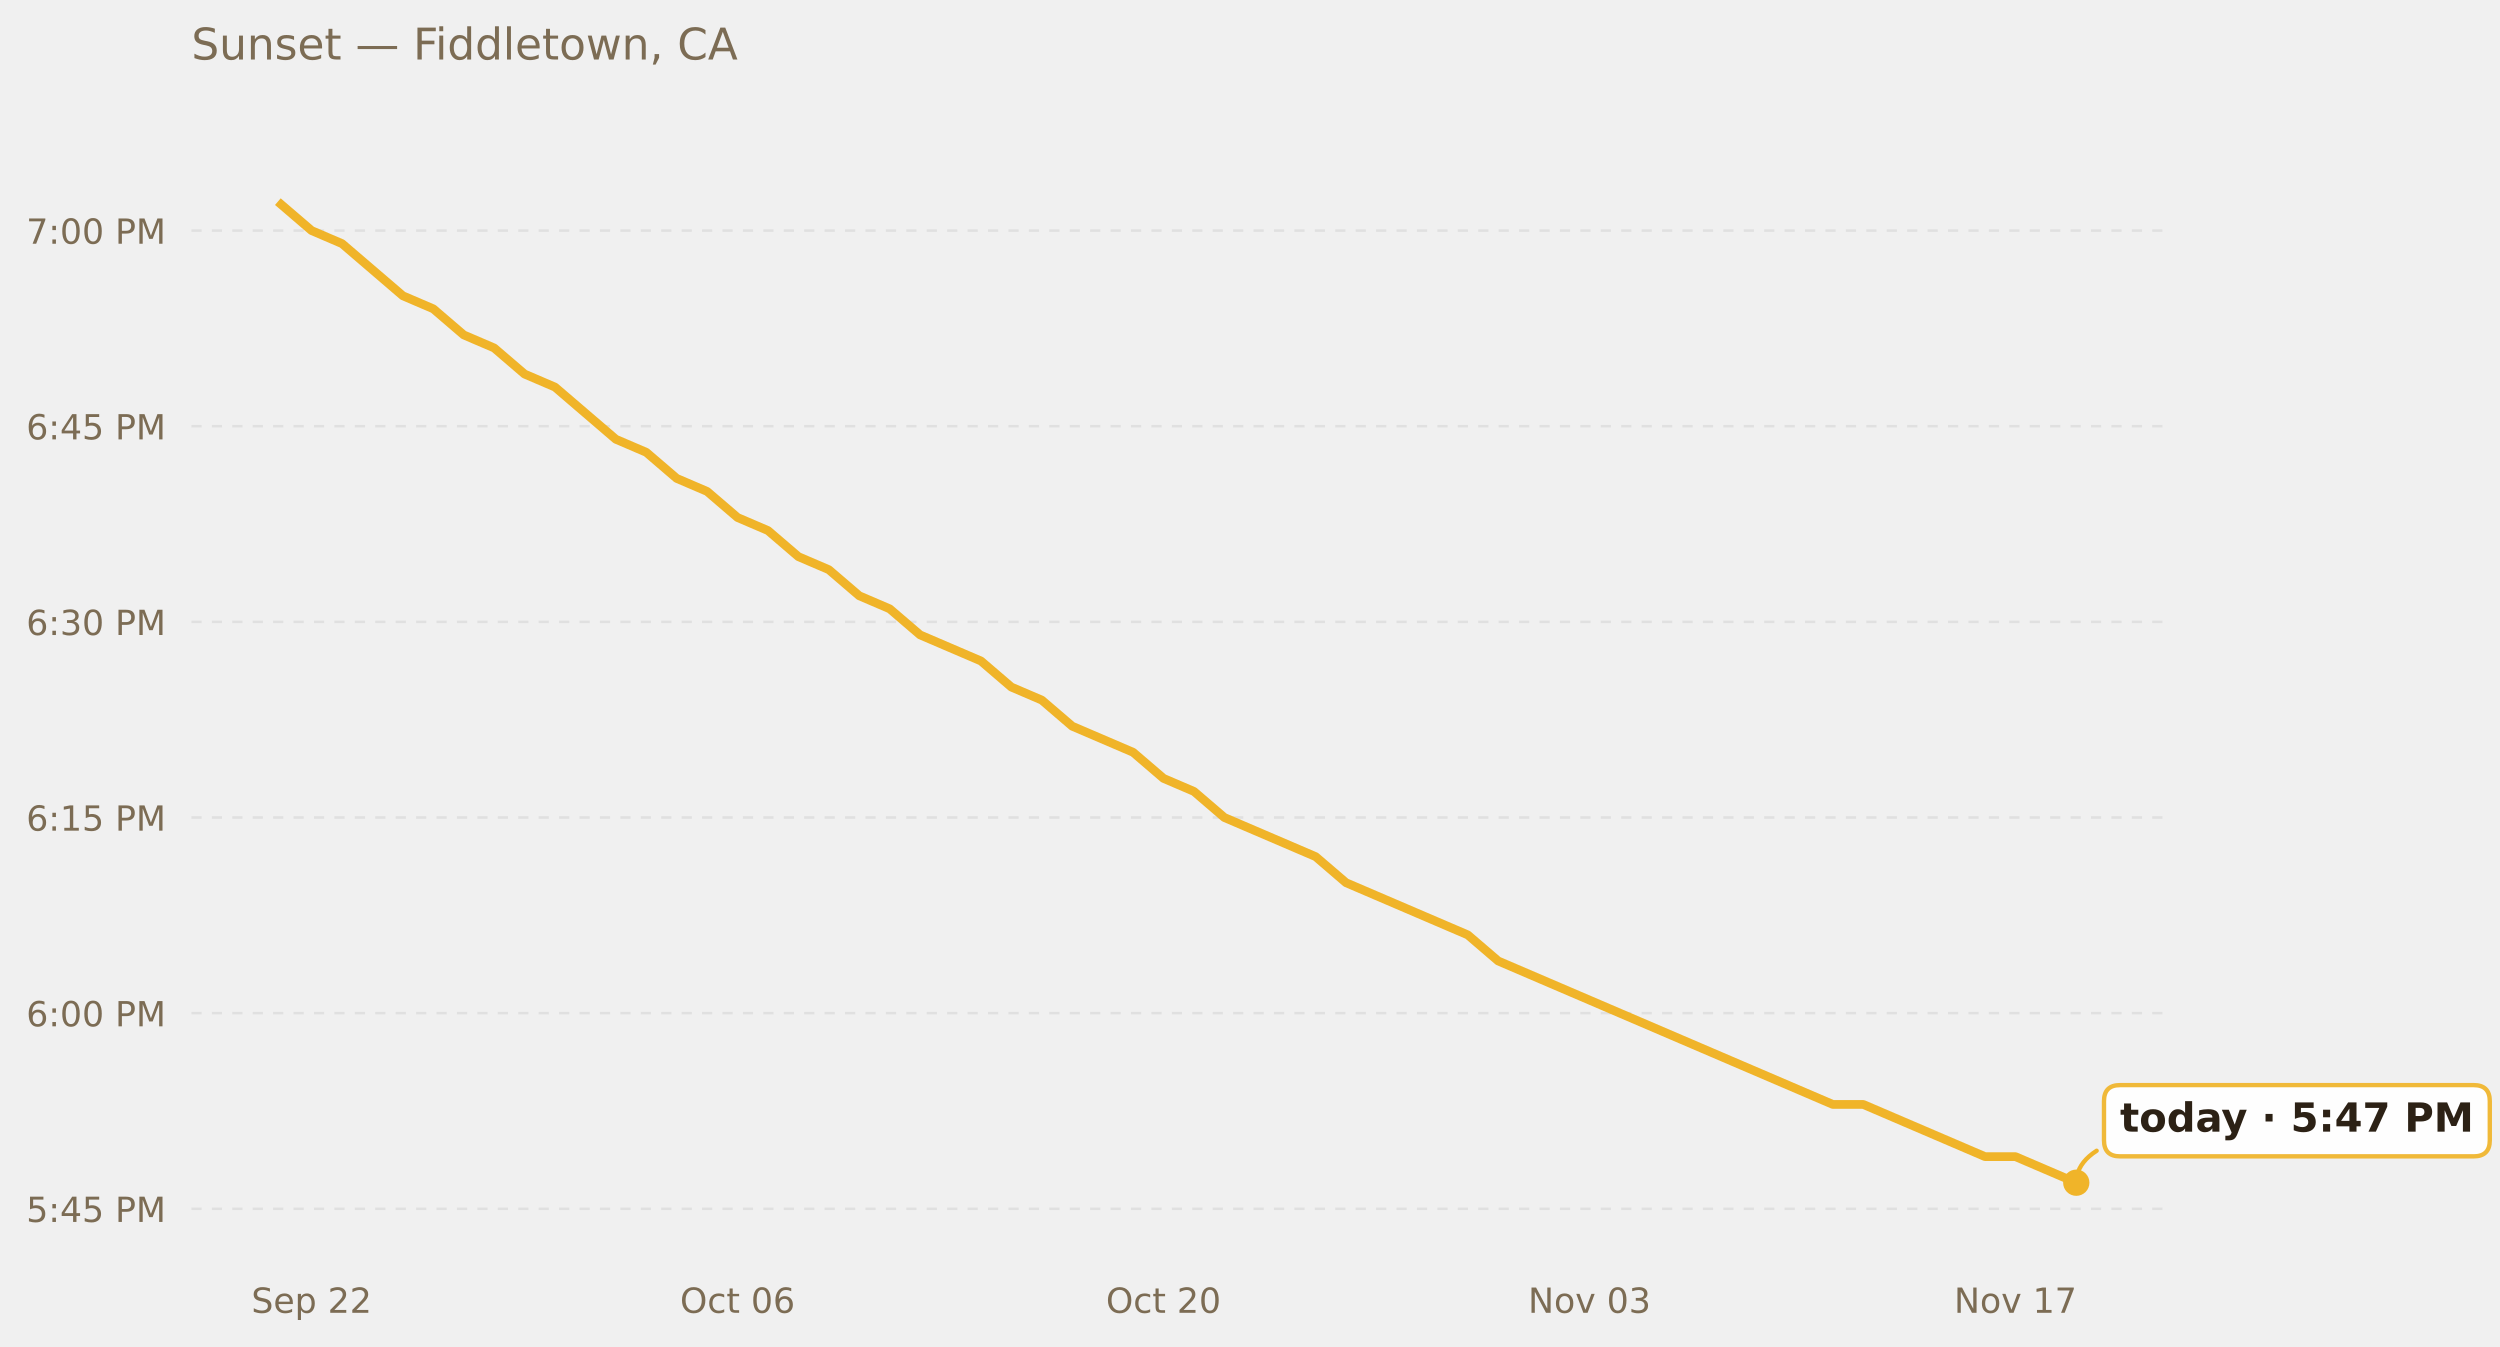
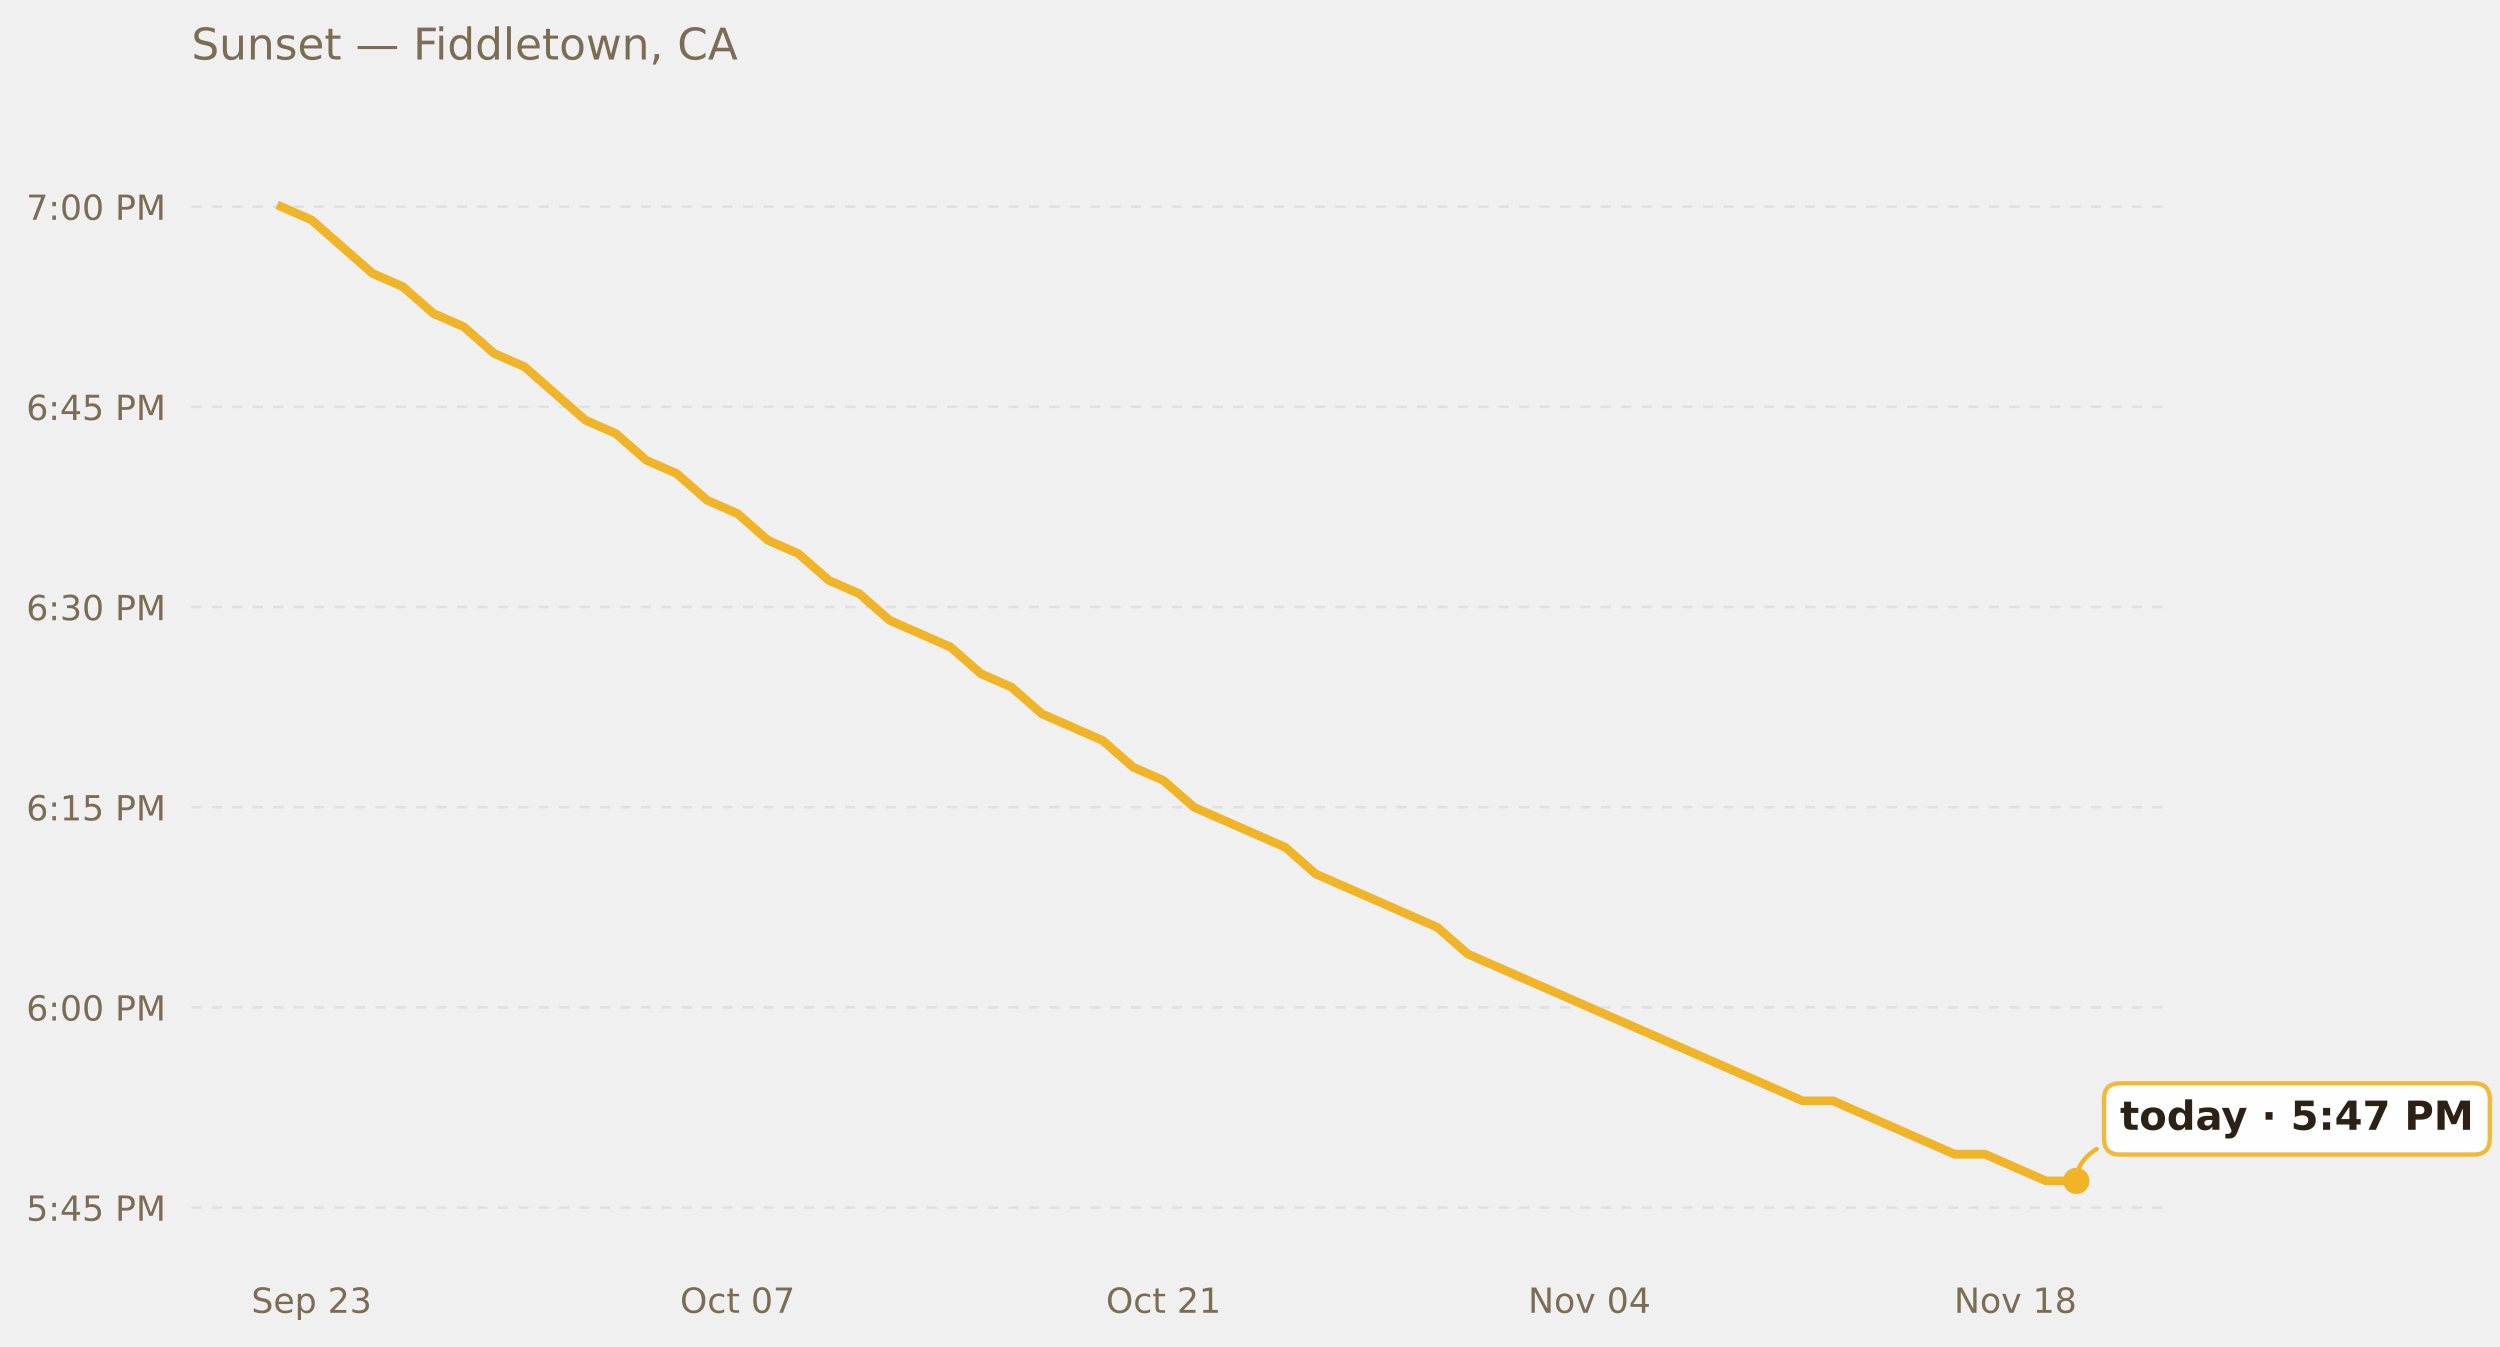
<svg xmlns="http://www.w3.org/2000/svg" xmlns:xlink="http://www.w3.org/1999/xlink" width="685.423pt" height="369.112pt" viewBox="0 0 685.423 369.112" version="1.1">
  <defs>
    <style type="text/css">*{stroke-linejoin: round; stroke-linecap: butt}</style>
  </defs>
  <g id="figure_1">
    <g id="patch_1">
      <path d="M 0 369.112  L 685.423 369.112  L 685.423 0  L 0 0  L 0 369.112  z " style="fill: none; opacity: 0" />
    </g>
    <g id="axes_1">
      <g id="patch_2">
        <path d="M 52.478 345.718  L 593.858 345.718  L 593.858 30.318  L 52.478 30.318  L 52.478 345.718  z " style="fill: none" />
      </g>
      <g id="matplotlib.axis_1">
        <g id="xtick_1">
          <g id="text_1">
            <g style="fill: #7c6c54" transform="translate(68.9198 359.9366) scale(0.095 -0.095)">
              <defs>
                <path id="DejaVuSans-53" d="M 3425 4513  L 3425 3897  Q 3066 4069 2747 4153  Q 2428 4238 2131 4238  Q 1616 4238 1336 4038  Q 1056 3838 1056 3469  Q 1056 3159 1242 3001  Q 1428 2844 1947 2747  L 2328 2669  Q 3034 2534 3370 2195  Q 3706 1856 3706 1288  Q 3706 609 3251 259  Q 2797 -91 1919 -91  Q 1588 -91 1214 -16  Q 841 59 441 206  L 441 856  Q 825 641 1194 531  Q 1563 422 1919 422  Q 2459 422 2753 634  Q 3047 847 3047 1241  Q 3047 1584 2836 1778  Q 2625 1972 2144 2069  L 1759 2144  Q 1053 2284 737 2584  Q 422 2884 422 3419  Q 422 4038 858 4394  Q 1294 4750 2059 4750  Q 2388 4750 2728 4690  Q 3069 4631 3425 4513  z " transform="scale(0.015625)" />
                <path id="DejaVuSans-65" d="M 3597 1894  L 3597 1613  L 953 1613  Q 991 1019 1311 708  Q 1631 397 2203 397  Q 2534 397 2845 478  Q 3156 559 3463 722  L 3463 178  Q 3153 47 2828 -22  Q 2503 -91 2169 -91  Q 1331 -91 842 396  Q 353 884 353 1716  Q 353 2575 817 3079  Q 1281 3584 2069 3584  Q 2775 3584 3186 3129  Q 3597 2675 3597 1894  z M 3022 2063  Q 3016 2534 2758 2815  Q 2500 3097 2075 3097  Q 1594 3097 1305 2825  Q 1016 2553 972 2059  L 3022 2063  z " transform="scale(0.015625)" />
                <path id="DejaVuSans-70" d="M 1159 525  L 1159 -1331  L 581 -1331  L 581 3500  L 1159 3500  L 1159 2969  Q 1341 3281 1617 3432  Q 1894 3584 2278 3584  Q 2916 3584 3314 3078  Q 3713 2572 3713 1747  Q 3713 922 3314 415  Q 2916 -91 2278 -91  Q 1894 -91 1617 61  Q 1341 213 1159 525  z M 3116 1747  Q 3116 2381 2855 2742  Q 2594 3103 2138 3103  Q 1681 3103 1420 2742  Q 1159 2381 1159 1747  Q 1159 1113 1420 752  Q 1681 391 2138 391  Q 2594 391 2855 752  Q 3116 1113 3116 1747  z " transform="scale(0.015625)" />
                <path id="DejaVuSans-20" transform="scale(0.015625)" />
                <path id="DejaVuSans-32" d="M 1228 531  L 3431 531  L 3431 0  L 469 0  L 469 531  Q 828 903 1448 1529  Q 2069 2156 2228 2338  Q 2531 2678 2651 2914  Q 2772 3150 2772 3378  Q 2772 3750 2511 3984  Q 2250 4219 1831 4219  Q 1534 4219 1204 4116  Q 875 4013 500 3803  L 500 4441  Q 881 4594 1212 4672  Q 1544 4750 1819 4750  Q 2544 4750 2975 4387  Q 3406 4025 3406 3419  Q 3406 3131 3298 2873  Q 3191 2616 2906 2266  Q 2828 2175 2409 1742  Q 1991 1309 1228 531  z " transform="scale(0.015625)" />
+                 <path id="DejaVuSans-33" d="M 2597 2516  Q 3050 2419 3304 2112  Q 3559 1806 3559 1356  Q 3559 666 3084 287  Q 2609 -91 1734 -91  Q 1441 -91 1130 -33  Q 819 25 488 141  L 488 750  Q 750 597 1062 519  Q 1375 441 1716 441  Q 2309 441 2620 675  Q 2931 909 2931 1356  Q 2931 1769 2642 2001  Q 2353 2234 1838 2234  L 1294 2234  L 1294 2753  L 1863 2753  Q 2328 2753 2575 2939  Q 2822 3125 2822 3475  Q 2822 3834 2567 4026  Q 2313 4219 1838 4219  Q 1578 4219 1281 4162  Q 984 4106 628 3988  L 628 4550  Q 988 4650 1302 4700  Q 1616 4750 1894 4750  Q 2613 4750 3031 4423  Q 3450 4097 3450 3541  Q 3450 3153 3228 2886  Q 3006 2619 2597 2516  z " transform="scale(0.015625)" />
              </defs>
              <use xlink:href="#DejaVuSans-53" />
              <use xlink:href="#DejaVuSans-65" x="63.477" />
              <use xlink:href="#DejaVuSans-70" x="125" />
              <use xlink:href="#DejaVuSans-20" x="188.477" />
              <use xlink:href="#DejaVuSans-32" x="220.264" />
-               <use xlink:href="#DejaVuSans-32" x="283.887" />
+               <use xlink:href="#DejaVuSans-33" x="283.887" />
            </g>
          </g>
        </g>
        <g id="xtick_2">
          <g id="text_2">
            <g style="fill: #7c6c54" transform="translate(186.4452 359.9366) scale(0.095 -0.095)">
              <defs>
                <path id="DejaVuSans-4f" d="M 2522 4238  Q 1834 4238 1429 3725  Q 1025 3213 1025 2328  Q 1025 1447 1429 934  Q 1834 422 2522 422  Q 3209 422 3611 934  Q 4013 1447 4013 2328  Q 4013 3213 3611 3725  Q 3209 4238 2522 4238  z M 2522 4750  Q 3503 4750 4090 4092  Q 4678 3434 4678 2328  Q 4678 1225 4090 567  Q 3503 -91 2522 -91  Q 1538 -91 948 565  Q 359 1222 359 2328  Q 359 3434 948 4092  Q 1538 4750 2522 4750  z " transform="scale(0.015625)" />
                <path id="DejaVuSans-63" d="M 3122 3366  L 3122 2828  Q 2878 2963 2633 3030  Q 2388 3097 2138 3097  Q 1578 3097 1268 2742  Q 959 2388 959 1747  Q 959 1106 1268 751  Q 1578 397 2138 397  Q 2388 397 2633 464  Q 2878 531 3122 666  L 3122 134  Q 2881 22 2623 -34  Q 2366 -91 2075 -91  Q 1284 -91 818 406  Q 353 903 353 1747  Q 353 2603 823 3093  Q 1294 3584 2113 3584  Q 2378 3584 2631 3529  Q 2884 3475 3122 3366  z " transform="scale(0.015625)" />
                <path id="DejaVuSans-74" d="M 1172 4494  L 1172 3500  L 2356 3500  L 2356 3053  L 1172 3053  L 1172 1153  Q 1172 725 1289 603  Q 1406 481 1766 481  L 2356 481  L 2356 0  L 1766 0  Q 1100 0 847 248  Q 594 497 594 1153  L 594 3053  L 172 3053  L 172 3500  L 594 3500  L 594 4494  L 1172 4494  z " transform="scale(0.015625)" />
                <path id="DejaVuSans-30" d="M 2034 4250  Q 1547 4250 1301 3770  Q 1056 3291 1056 2328  Q 1056 1369 1301 889  Q 1547 409 2034 409  Q 2525 409 2770 889  Q 3016 1369 3016 2328  Q 3016 3291 2770 3770  Q 2525 4250 2034 4250  z M 2034 4750  Q 2819 4750 3233 4129  Q 3647 3509 3647 2328  Q 3647 1150 3233 529  Q 2819 -91 2034 -91  Q 1250 -91 836 529  Q 422 1150 422 2328  Q 422 3509 836 4129  Q 1250 4750 2034 4750  z " transform="scale(0.015625)" />
-                 <path id="DejaVuSans-36" d="M 2113 2584  Q 1688 2584 1439 2293  Q 1191 2003 1191 1497  Q 1191 994 1439 701  Q 1688 409 2113 409  Q 2538 409 2786 701  Q 3034 994 3034 1497  Q 3034 2003 2786 2293  Q 2538 2584 2113 2584  z M 3366 4563  L 3366 3988  Q 3128 4100 2886 4159  Q 2644 4219 2406 4219  Q 1781 4219 1451 3797  Q 1122 3375 1075 2522  Q 1259 2794 1537 2939  Q 1816 3084 2150 3084  Q 2853 3084 3261 2657  Q 3669 2231 3669 1497  Q 3669 778 3244 343  Q 2819 -91 2113 -91  Q 1303 -91 875 529  Q 447 1150 447 2328  Q 447 3434 972 4092  Q 1497 4750 2381 4750  Q 2619 4750 2861 4703  Q 3103 4656 3366 4563  z " transform="scale(0.015625)" />
+                 <path id="DejaVuSans-37" d="M 525 4666  L 3525 4666  L 3525 4397  L 1831 0  L 1172 0  L 2766 4134  L 525 4134  L 525 4666  z " transform="scale(0.015625)" />
              </defs>
              <use xlink:href="#DejaVuSans-4f" />
              <use xlink:href="#DejaVuSans-63" x="78.711" />
              <use xlink:href="#DejaVuSans-74" x="133.691" />
              <use xlink:href="#DejaVuSans-20" x="172.9" />
              <use xlink:href="#DejaVuSans-30" x="204.688" />
-               <use xlink:href="#DejaVuSans-36" x="268.311" />
+               <use xlink:href="#DejaVuSans-37" x="268.311" />
            </g>
          </g>
        </g>
        <g id="xtick_3">
          <g id="text_3">
            <g style="fill: #7c6c54" transform="translate(303.2298 359.9366) scale(0.095 -0.095)">
+               <defs>
+                 <path id="DejaVuSans-31" d="M 794 531  L 1825 531  L 1825 4091  L 703 3866  L 703 4441  L 1819 4666  L 2450 4666  L 2450 531  L 3481 531  L 3481 0  L 794 0  L 794 531  z " transform="scale(0.015625)" />
+               </defs>
              <use xlink:href="#DejaVuSans-4f" />
              <use xlink:href="#DejaVuSans-63" x="78.711" />
              <use xlink:href="#DejaVuSans-74" x="133.691" />
              <use xlink:href="#DejaVuSans-20" x="172.9" />
              <use xlink:href="#DejaVuSans-32" x="204.688" />
-               <use xlink:href="#DejaVuSans-30" x="268.311" />
+               <use xlink:href="#DejaVuSans-31" x="268.311" />
            </g>
          </g>
        </g>
        <g id="xtick_4">
          <g id="text_4">
            <g style="fill: #7c6c54" transform="translate(418.9561 359.9366) scale(0.095 -0.095)">
              <defs>
                <path id="DejaVuSans-4e" d="M 628 4666  L 1478 4666  L 3547 763  L 3547 4666  L 4159 4666  L 4159 0  L 3309 0  L 1241 3903  L 1241 0  L 628 0  L 628 4666  z " transform="scale(0.015625)" />
                <path id="DejaVuSans-6f" d="M 1959 3097  Q 1497 3097 1228 2736  Q 959 2375 959 1747  Q 959 1119 1226 758  Q 1494 397 1959 397  Q 2419 397 2687 759  Q 2956 1122 2956 1747  Q 2956 2369 2687 2733  Q 2419 3097 1959 3097  z M 1959 3584  Q 2709 3584 3137 3096  Q 3566 2609 3566 1747  Q 3566 888 3137 398  Q 2709 -91 1959 -91  Q 1206 -91 779 398  Q 353 888 353 1747  Q 353 2609 779 3096  Q 1206 3584 1959 3584  z " transform="scale(0.015625)" />
                <path id="DejaVuSans-76" d="M 191 3500  L 800 3500  L 1894 563  L 2988 3500  L 3597 3500  L 2284 0  L 1503 0  L 191 3500  z " transform="scale(0.015625)" />
-                 <path id="DejaVuSans-33" d="M 2597 2516  Q 3050 2419 3304 2112  Q 3559 1806 3559 1356  Q 3559 666 3084 287  Q 2609 -91 1734 -91  Q 1441 -91 1130 -33  Q 819 25 488 141  L 488 750  Q 750 597 1062 519  Q 1375 441 1716 441  Q 2309 441 2620 675  Q 2931 909 2931 1356  Q 2931 1769 2642 2001  Q 2353 2234 1838 2234  L 1294 2234  L 1294 2753  L 1863 2753  Q 2328 2753 2575 2939  Q 2822 3125 2822 3475  Q 2822 3834 2567 4026  Q 2313 4219 1838 4219  Q 1578 4219 1281 4162  Q 984 4106 628 3988  L 628 4550  Q 988 4650 1302 4700  Q 1616 4750 1894 4750  Q 2613 4750 3031 4423  Q 3450 4097 3450 3541  Q 3450 3153 3228 2886  Q 3006 2619 2597 2516  z " transform="scale(0.015625)" />
+                 <path id="DejaVuSans-34" d="M 2419 4116  L 825 1625  L 2419 1625  L 2419 4116  z M 2253 4666  L 3047 4666  L 3047 1625  L 3713 1625  L 3713 1100  L 3047 1100  L 3047 0  L 2419 0  L 2419 1100  L 313 1100  L 313 1709  L 2253 4666  z " transform="scale(0.015625)" />
              </defs>
              <use xlink:href="#DejaVuSans-4e" />
              <use xlink:href="#DejaVuSans-6f" x="74.805" />
              <use xlink:href="#DejaVuSans-76" x="135.986" />
              <use xlink:href="#DejaVuSans-20" x="195.166" />
              <use xlink:href="#DejaVuSans-30" x="226.953" />
-               <use xlink:href="#DejaVuSans-33" x="290.576" />
+               <use xlink:href="#DejaVuSans-34" x="290.576" />
            </g>
          </g>
        </g>
        <g id="xtick_5">
          <g id="text_5">
            <g style="fill: #7c6c54" transform="translate(535.7408 359.9366) scale(0.095 -0.095)">
              <defs>
-                 <path id="DejaVuSans-31" d="M 794 531  L 1825 531  L 1825 4091  L 703 3866  L 703 4441  L 1819 4666  L 2450 4666  L 2450 531  L 3481 531  L 3481 0  L 794 0  L 794 531  z " transform="scale(0.015625)" />
-                 <path id="DejaVuSans-37" d="M 525 4666  L 3525 4666  L 3525 4397  L 1831 0  L 1172 0  L 2766 4134  L 525 4134  L 525 4666  z " transform="scale(0.015625)" />
+                 <path id="DejaVuSans-38" d="M 2034 2216  Q 1584 2216 1326 1975  Q 1069 1734 1069 1313  Q 1069 891 1326 650  Q 1584 409 2034 409  Q 2484 409 2743 651  Q 3003 894 3003 1313  Q 3003 1734 2745 1975  Q 2488 2216 2034 2216  z M 1403 2484  Q 997 2584 770 2862  Q 544 3141 544 3541  Q 544 4100 942 4425  Q 1341 4750 2034 4750  Q 2731 4750 3128 4425  Q 3525 4100 3525 3541  Q 3525 3141 3298 2862  Q 3072 2584 2669 2484  Q 3125 2378 3379 2068  Q 3634 1759 3634 1313  Q 3634 634 3220 271  Q 2806 -91 2034 -91  Q 1263 -91 848 271  Q 434 634 434 1313  Q 434 1759 690 2068  Q 947 2378 1403 2484  z M 1172 3481  Q 1172 3119 1398 2916  Q 1625 2713 2034 2713  Q 2441 2713 2670 2916  Q 2900 3119 2900 3481  Q 2900 3844 2670 4047  Q 2441 4250 2034 4250  Q 1625 4250 1398 4047  Q 1172 3844 1172 3481  z " transform="scale(0.015625)" />
              </defs>
              <use xlink:href="#DejaVuSans-4e" />
              <use xlink:href="#DejaVuSans-6f" x="74.805" />
              <use xlink:href="#DejaVuSans-76" x="135.986" />
              <use xlink:href="#DejaVuSans-20" x="195.166" />
              <use xlink:href="#DejaVuSans-31" x="226.953" />
-               <use xlink:href="#DejaVuSans-37" x="290.576" />
+               <use xlink:href="#DejaVuSans-38" x="290.576" />
            </g>
          </g>
        </g>
      </g>
      <g id="matplotlib.axis_2">
        <g id="ytick_1">
          <g id="line2d_1">
-             <path d="M 52.478 331.414  L 593.858 331.414  " clip-path="url(#p7384e5d58b)" style="fill: none; stroke-dasharray: 2.8,2.8; stroke-dashoffset: 0; stroke: #e0e0e0; stroke-width: 0.7" />
+             <path d="M 52.478 331.082  L 593.858 331.082  " clip-path="url(#p69e7d3474f)" style="fill: none; stroke-dasharray: 2.8,2.8; stroke-dashoffset: 0; stroke: #e0e0e0; stroke-width: 0.7" />
          </g>
          <g id="text_6">
-             <g style="fill: #7c6c54" transform="translate(7.2 335.0235) scale(0.095 -0.095)">
+             <g style="fill: #7c6c54" transform="translate(7.2 334.6917) scale(0.095 -0.095)">
              <defs>
                <path id="DejaVuSans-35" d="M 691 4666  L 3169 4666  L 3169 4134  L 1269 4134  L 1269 2991  Q 1406 3038 1543 3061  Q 1681 3084 1819 3084  Q 2600 3084 3056 2656  Q 3513 2228 3513 1497  Q 3513 744 3044 326  Q 2575 -91 1722 -91  Q 1428 -91 1123 -41  Q 819 9 494 109  L 494 744  Q 775 591 1075 516  Q 1375 441 1709 441  Q 2250 441 2565 725  Q 2881 1009 2881 1497  Q 2881 1984 2565 2268  Q 2250 2553 1709 2553  Q 1456 2553 1204 2497  Q 953 2441 691 2322  L 691 4666  z " transform="scale(0.015625)" />
                <path id="DejaVuSans-3a" d="M 750 794  L 1409 794  L 1409 0  L 750 0  L 750 794  z M 750 3309  L 1409 3309  L 1409 2516  L 750 2516  L 750 3309  z " transform="scale(0.015625)" />
-                 <path id="DejaVuSans-34" d="M 2419 4116  L 825 1625  L 2419 1625  L 2419 4116  z M 2253 4666  L 3047 4666  L 3047 1625  L 3713 1625  L 3713 1100  L 3047 1100  L 3047 0  L 2419 0  L 2419 1100  L 313 1100  L 313 1709  L 2253 4666  z " transform="scale(0.015625)" />
                <path id="DejaVuSans-50" d="M 1259 4147  L 1259 2394  L 2053 2394  Q 2494 2394 2734 2622  Q 2975 2850 2975 3272  Q 2975 3691 2734 3919  Q 2494 4147 2053 4147  L 1259 4147  z M 628 4666  L 2053 4666  Q 2838 4666 3239 4311  Q 3641 3956 3641 3272  Q 3641 2581 3239 2228  Q 2838 1875 2053 1875  L 1259 1875  L 1259 0  L 628 0  L 628 4666  z " transform="scale(0.015625)" />
                <path id="DejaVuSans-4d" d="M 628 4666  L 1569 4666  L 2759 1491  L 3956 4666  L 4897 4666  L 4897 0  L 4281 0  L 4281 4097  L 3078 897  L 2444 897  L 1241 4097  L 1241 0  L 628 0  L 628 4666  z " transform="scale(0.015625)" />
              </defs>
              <use xlink:href="#DejaVuSans-35" />
              <use xlink:href="#DejaVuSans-3a" x="63.623" />
              <use xlink:href="#DejaVuSans-34" x="97.314" />
              <use xlink:href="#DejaVuSans-35" x="160.938" />
              <use xlink:href="#DejaVuSans-20" x="224.561" />
              <use xlink:href="#DejaVuSans-50" x="256.348" />
              <use xlink:href="#DejaVuSans-4d" x="316.65" />
            </g>
          </g>
        </g>
        <g id="ytick_2">
          <g id="line2d_2">
-             <path d="M 52.478 277.775  L 593.858 277.775  " clip-path="url(#p7384e5d58b)" style="fill: none; stroke-dasharray: 2.8,2.8; stroke-dashoffset: 0; stroke: #e0e0e0; stroke-width: 0.7" />
+             <path d="M 52.478 276.198  L 593.858 276.198  " clip-path="url(#p69e7d3474f)" style="fill: none; stroke-dasharray: 2.8,2.8; stroke-dashoffset: 0; stroke: #e0e0e0; stroke-width: 0.7" />
          </g>
          <g id="text_7">
-             <g style="fill: #7c6c54" transform="translate(7.2 281.3841) scale(0.095 -0.095)">
+             <g style="fill: #7c6c54" transform="translate(7.2 279.8077) scale(0.095 -0.095)">
+               <defs>
+                 <path id="DejaVuSans-36" d="M 2113 2584  Q 1688 2584 1439 2293  Q 1191 2003 1191 1497  Q 1191 994 1439 701  Q 1688 409 2113 409  Q 2538 409 2786 701  Q 3034 994 3034 1497  Q 3034 2003 2786 2293  Q 2538 2584 2113 2584  z M 3366 4563  L 3366 3988  Q 3128 4100 2886 4159  Q 2644 4219 2406 4219  Q 1781 4219 1451 3797  Q 1122 3375 1075 2522  Q 1259 2794 1537 2939  Q 1816 3084 2150 3084  Q 2853 3084 3261 2657  Q 3669 2231 3669 1497  Q 3669 778 3244 343  Q 2819 -91 2113 -91  Q 1303 -91 875 529  Q 447 1150 447 2328  Q 447 3434 972 4092  Q 1497 4750 2381 4750  Q 2619 4750 2861 4703  Q 3103 4656 3366 4563  z " transform="scale(0.015625)" />
+               </defs>
              <use xlink:href="#DejaVuSans-36" />
              <use xlink:href="#DejaVuSans-3a" x="63.623" />
              <use xlink:href="#DejaVuSans-30" x="97.314" />
              <use xlink:href="#DejaVuSans-30" x="160.938" />
              <use xlink:href="#DejaVuSans-20" x="224.561" />
              <use xlink:href="#DejaVuSans-50" x="256.348" />
              <use xlink:href="#DejaVuSans-4d" x="316.65" />
            </g>
          </g>
        </g>
        <g id="ytick_3">
          <g id="line2d_3">
-             <path d="M 52.478 224.135  L 593.858 224.135  " clip-path="url(#p7384e5d58b)" style="fill: none; stroke-dasharray: 2.8,2.8; stroke-dashoffset: 0; stroke: #e0e0e0; stroke-width: 0.7" />
+             <path d="M 52.478 221.314  L 593.858 221.314  " clip-path="url(#p69e7d3474f)" style="fill: none; stroke-dasharray: 2.8,2.8; stroke-dashoffset: 0; stroke: #e0e0e0; stroke-width: 0.7" />
          </g>
          <g id="text_8">
-             <g style="fill: #7c6c54" transform="translate(7.2 227.7446) scale(0.095 -0.095)">
+             <g style="fill: #7c6c54" transform="translate(7.2 224.9237) scale(0.095 -0.095)">
              <use xlink:href="#DejaVuSans-36" />
              <use xlink:href="#DejaVuSans-3a" x="63.623" />
              <use xlink:href="#DejaVuSans-31" x="97.314" />
              <use xlink:href="#DejaVuSans-35" x="160.938" />
              <use xlink:href="#DejaVuSans-20" x="224.561" />
              <use xlink:href="#DejaVuSans-50" x="256.348" />
              <use xlink:href="#DejaVuSans-4d" x="316.65" />
            </g>
          </g>
        </g>
        <g id="ytick_4">
          <g id="line2d_4">
-             <path d="M 52.478 170.496  L 593.858 170.496  " clip-path="url(#p7384e5d58b)" style="fill: none; stroke-dasharray: 2.8,2.8; stroke-dashoffset: 0; stroke: #e0e0e0; stroke-width: 0.7" />
+             <path d="M 52.478 166.43  L 593.858 166.43  " clip-path="url(#p69e7d3474f)" style="fill: none; stroke-dasharray: 2.8,2.8; stroke-dashoffset: 0; stroke: #e0e0e0; stroke-width: 0.7" />
          </g>
          <g id="text_9">
-             <g style="fill: #7c6c54" transform="translate(7.2 174.1052) scale(0.095 -0.095)">
+             <g style="fill: #7c6c54" transform="translate(7.2 170.0397) scale(0.095 -0.095)">
              <use xlink:href="#DejaVuSans-36" />
              <use xlink:href="#DejaVuSans-3a" x="63.623" />
              <use xlink:href="#DejaVuSans-33" x="97.314" />
              <use xlink:href="#DejaVuSans-30" x="160.938" />
              <use xlink:href="#DejaVuSans-20" x="224.561" />
              <use xlink:href="#DejaVuSans-50" x="256.348" />
              <use xlink:href="#DejaVuSans-4d" x="316.65" />
            </g>
          </g>
        </g>
        <g id="ytick_5">
          <g id="line2d_5">
-             <path d="M 52.478 116.856  L 593.858 116.856  " clip-path="url(#p7384e5d58b)" style="fill: none; stroke-dasharray: 2.8,2.8; stroke-dashoffset: 0; stroke: #e0e0e0; stroke-width: 0.7" />
+             <path d="M 52.478 111.546  L 593.858 111.546  " clip-path="url(#p69e7d3474f)" style="fill: none; stroke-dasharray: 2.8,2.8; stroke-dashoffset: 0; stroke: #e0e0e0; stroke-width: 0.7" />
          </g>
          <g id="text_10">
-             <g style="fill: #7c6c54" transform="translate(7.2 120.4657) scale(0.095 -0.095)">
+             <g style="fill: #7c6c54" transform="translate(7.2 115.1557) scale(0.095 -0.095)">
              <use xlink:href="#DejaVuSans-36" />
              <use xlink:href="#DejaVuSans-3a" x="63.623" />
              <use xlink:href="#DejaVuSans-34" x="97.314" />
              <use xlink:href="#DejaVuSans-35" x="160.938" />
              <use xlink:href="#DejaVuSans-20" x="224.561" />
              <use xlink:href="#DejaVuSans-50" x="256.348" />
              <use xlink:href="#DejaVuSans-4d" x="316.65" />
            </g>
          </g>
        </g>
        <g id="ytick_6">
          <g id="line2d_6">
-             <path d="M 52.478 63.217  L 593.858 63.217  " clip-path="url(#p7384e5d58b)" style="fill: none; stroke-dasharray: 2.8,2.8; stroke-dashoffset: 0; stroke: #e0e0e0; stroke-width: 0.7" />
+             <path d="M 52.478 56.662  L 593.858 56.662  " clip-path="url(#p69e7d3474f)" style="fill: none; stroke-dasharray: 2.8,2.8; stroke-dashoffset: 0; stroke: #e0e0e0; stroke-width: 0.7" />
          </g>
          <g id="text_11">
-             <g style="fill: #7c6c54" transform="translate(7.2 66.82625) scale(0.095 -0.095)">
+             <g style="fill: #7c6c54" transform="translate(7.2 60.2717) scale(0.095 -0.095)">
              <use xlink:href="#DejaVuSans-37" />
              <use xlink:href="#DejaVuSans-3a" x="63.623" />
              <use xlink:href="#DejaVuSans-30" x="97.314" />
              <use xlink:href="#DejaVuSans-30" x="160.938" />
              <use xlink:href="#DejaVuSans-20" x="224.561" />
              <use xlink:href="#DejaVuSans-50" x="256.348" />
              <use xlink:href="#DejaVuSans-4d" x="316.65" />
            </g>
          </g>
        </g>
      </g>
      <g id="line2d_7">
-         <path d="M 77.086 56.065  L 85.428 63.217  L 93.769 66.793  L 102.111 73.945  L 110.453 81.097  L 118.795 84.673  L 127.136 91.825  L 135.478 95.401  L 143.82 102.553  L 152.162 106.129  L 160.503 113.28  L 168.845 120.432  L 177.187 124.008  L 185.529 131.16  L 193.87 134.736  L 202.212 141.888  L 210.554 145.464  L 218.896 152.616  L 227.237 156.192  L 235.579 163.344  L 243.921 166.92  L 252.263 174.072  L 260.605 177.648  L 268.946 181.224  L 277.288 188.376  L 285.63 191.952  L 293.972 199.104  L 302.313 202.68  L 310.655 206.256  L 318.997 213.407  L 327.339 216.983  L 335.68 224.135  L 344.022 227.711  L 352.364 231.287  L 360.706 234.863  L 369.047 242.015  L 377.389 245.591  L 385.731 249.167  L 394.073 252.743  L 402.414 256.319  L 410.756 263.471  L 419.098 267.047  L 427.44 270.623  L 435.782 274.199  L 444.123 277.775  L 452.465 281.351  L 460.807 284.927  L 469.149 288.503  L 477.49 292.079  L 485.832 295.655  L 494.174 299.231  L 502.516 302.807  L 510.857 302.807  L 519.199 306.383  L 527.541 309.958  L 535.883 313.534  L 544.224 317.11  L 552.566 317.11  L 560.908 320.686  L 569.25 324.262  " clip-path="url(#p7384e5d58b)" style="fill: none; stroke: #f0b429; stroke-width: 2.4; stroke-linecap: square" />
+         <path d="M 77.086 56.662  L 85.428 60.321  L 93.769 67.639  L 102.111 74.957  L 110.453 78.616  L 118.795 85.934  L 127.136 89.593  L 135.478 96.911  L 143.82 100.57  L 152.162 107.887  L 160.503 115.205  L 168.845 118.864  L 177.187 126.182  L 185.529 129.841  L 193.87 137.159  L 202.212 140.818  L 210.554 148.136  L 218.896 151.795  L 227.237 159.113  L 235.579 162.771  L 243.921 170.089  L 252.263 173.748  L 260.605 177.407  L 268.946 184.725  L 277.288 188.384  L 285.63 195.702  L 293.972 199.361  L 302.313 203.02  L 310.655 210.338  L 318.997 213.997  L 327.339 221.314  L 335.68 224.973  L 344.022 228.632  L 352.364 232.291  L 360.706 239.609  L 369.047 243.268  L 377.389 246.927  L 385.731 250.586  L 394.073 254.245  L 402.414 261.563  L 410.756 265.222  L 419.098 268.881  L 427.44 272.539  L 435.782 276.198  L 444.123 279.857  L 452.465 283.516  L 460.807 287.175  L 469.149 290.834  L 477.49 294.493  L 485.832 298.152  L 494.174 301.811  L 502.516 301.811  L 510.857 305.47  L 519.199 309.129  L 527.541 312.788  L 535.883 316.447  L 544.224 316.447  L 552.566 320.106  L 560.908 323.765  L 569.25 323.765  " clip-path="url(#p69e7d3474f)" style="fill: none; stroke: #f0b429; stroke-width: 2.4; stroke-linecap: square" />
      </g>
      <g id="patch_3">
-         <path d="M 574.833 315.505  Q 570.359 318.385 569.47 322.272  " style="fill: none; stroke: #f0b429; stroke-width: 1.2; stroke-linecap: round" />
+         <path d="M 574.833 315.008  Q 570.359 317.888 569.47 321.774  " style="fill: none; stroke: #f0b429; stroke-width: 1.2; stroke-linecap: round" />
      </g>
      <g id="text_12">
        <g id="patch_4">
-           <path d="M 581.25 317.036  L 678.223 317.036  Q 682.623 317.036 682.623 312.636  L 682.623 301.904  Q 682.623 297.504 678.223 297.504  L 581.25 297.504  Q 576.85 297.504 576.85 301.904  L 576.85 312.636  Q 576.85 317.036 581.25 317.036  z " style="fill: #ffffff; opacity: 0.92; stroke: #f0b429; stroke-width: 1.2; stroke-linejoin: miter" />
-         </g>
-         <g style="fill: #2c2115" transform="translate(581.2497 310.2623) scale(0.11 -0.11)">
+           <path d="M 581.25 316.538  L 678.223 316.538  Q 682.623 316.538 682.623 312.138  L 682.623 301.406  Q 682.623 297.006 678.223 297.006  L 581.25 297.006  Q 576.85 297.006 576.85 301.406  L 576.85 312.138  Q 576.85 316.538 581.25 316.538  z " style="fill: #ffffff; opacity: 0.92; stroke: #f0b429; stroke-width: 1.2; stroke-linejoin: miter" />
+         </g>
+         <g style="fill: #2c2115" transform="translate(581.2497 309.7645) scale(0.11 -0.11)">
          <defs>
            <path id="DejaVuSans-Bold-74" d="M 1759 4494  L 1759 3500  L 2913 3500  L 2913 2700  L 1759 2700  L 1759 1216  Q 1759 972 1856 886  Q 1953 800 2241 800  L 2816 800  L 2816 0  L 1856 0  Q 1194 0 917 276  Q 641 553 641 1216  L 641 2700  L 84 2700  L 84 3500  L 641 3500  L 641 4494  L 1759 4494  z " transform="scale(0.015625)" />
            <path id="DejaVuSans-Bold-6f" d="M 2203 2784  Q 1831 2784 1636 2517  Q 1441 2250 1441 1747  Q 1441 1244 1636 976  Q 1831 709 2203 709  Q 2569 709 2762 976  Q 2956 1244 2956 1747  Q 2956 2250 2762 2517  Q 2569 2784 2203 2784  z M 2203 3584  Q 3106 3584 3614 3096  Q 4122 2609 4122 1747  Q 4122 884 3614 396  Q 3106 -91 2203 -91  Q 1297 -91 786 396  Q 275 884 275 1747  Q 275 2609 786 3096  Q 1297 3584 2203 3584  z " transform="scale(0.015625)" />
            <path id="DejaVuSans-Bold-64" d="M 2919 2988  L 2919 4863  L 4044 4863  L 4044 0  L 2919 0  L 2919 506  Q 2688 197 2409 53  Q 2131 -91 1766 -91  Q 1119 -91 703 423  Q 288 938 288 1747  Q 288 2556 703 3070  Q 1119 3584 1766 3584  Q 2128 3584 2408 3439  Q 2688 3294 2919 2988  z M 2181 722  Q 2541 722 2730 984  Q 2919 1247 2919 1747  Q 2919 2247 2730 2509  Q 2541 2772 2181 2772  Q 1825 2772 1636 2509  Q 1447 2247 1447 1747  Q 1447 1247 1636 984  Q 1825 722 2181 722  z " transform="scale(0.015625)" />
            <path id="DejaVuSans-Bold-61" d="M 2106 1575  Q 1756 1575 1579 1456  Q 1403 1338 1403 1106  Q 1403 894 1545 773  Q 1688 653 1941 653  Q 2256 653 2472 879  Q 2688 1106 2688 1447  L 2688 1575  L 2106 1575  z M 3816 1997  L 3816 0  L 2688 0  L 2688 519  Q 2463 200 2181 54  Q 1900 -91 1497 -91  Q 953 -91 614 226  Q 275 544 275 1050  Q 275 1666 698 1953  Q 1122 2241 2028 2241  L 2688 2241  L 2688 2328  Q 2688 2594 2478 2717  Q 2269 2841 1825 2841  Q 1466 2841 1156 2769  Q 847 2697 581 2553  L 581 3406  Q 941 3494 1303 3539  Q 1666 3584 2028 3584  Q 2975 3584 3395 3211  Q 3816 2838 3816 1997  z " transform="scale(0.015625)" />
            <path id="DejaVuSans-Bold-79" d="M 78 3500  L 1197 3500  L 2138 1125  L 2938 3500  L 4056 3500  L 2584 -331  Q 2363 -916 2067 -1148  Q 1772 -1381 1288 -1381  L 641 -1381  L 641 -647  L 991 -647  Q 1275 -647 1404 -556  Q 1534 -466 1606 -231  L 1638 -134  L 78 3500  z " transform="scale(0.015625)" />
            <path id="DejaVuSans-Bold-20" transform="scale(0.015625)" />
            <path id="DejaVuSans-Bold-b7" d="M 653 2828  L 1778 2828  L 1778 1619  L 653 1619  L 653 2828  z " transform="scale(0.015625)" />
            <path id="DejaVuSans-Bold-35" d="M 678 4666  L 3669 4666  L 3669 3781  L 1638 3781  L 1638 3059  Q 1775 3097 1914 3117  Q 2053 3138 2203 3138  Q 3056 3138 3531 2711  Q 4006 2284 4006 1522  Q 4006 766 3489 337  Q 2972 -91 2053 -91  Q 1656 -91 1267 -14  Q 878 63 494 219  L 494 1166  Q 875 947 1217 837  Q 1559 728 1863 728  Q 2300 728 2551 942  Q 2803 1156 2803 1522  Q 2803 1891 2551 2103  Q 2300 2316 1863 2316  Q 1603 2316 1309 2248  Q 1016 2181 678 2041  L 678 4666  z " transform="scale(0.015625)" />
            <path id="DejaVuSans-Bold-3a" d="M 716 3500  L 1844 3500  L 1844 2291  L 716 2291  L 716 3500  z M 716 1209  L 1844 1209  L 1844 0  L 716 0  L 716 1209  z " transform="scale(0.015625)" />
            <path id="DejaVuSans-Bold-34" d="M 2356 3675  L 1038 1722  L 2356 1722  L 2356 3675  z M 2156 4666  L 3494 4666  L 3494 1722  L 4159 1722  L 4159 850  L 3494 850  L 3494 0  L 2356 0  L 2356 850  L 288 850  L 288 1881  L 2156 4666  z " transform="scale(0.015625)" />
            <path id="DejaVuSans-Bold-37" d="M 428 4666  L 3944 4666  L 3944 3988  L 2125 0  L 953 0  L 2675 3781  L 428 3781  L 428 4666  z " transform="scale(0.015625)" />
            <path id="DejaVuSans-Bold-50" d="M 588 4666  L 2584 4666  Q 3475 4666 3951 4270  Q 4428 3875 4428 3144  Q 4428 2409 3951 2014  Q 3475 1619 2584 1619  L 1791 1619  L 1791 0  L 588 0  L 588 4666  z M 1791 3794  L 1791 2491  L 2456 2491  Q 2806 2491 2997 2661  Q 3188 2831 3188 3144  Q 3188 3456 2997 3625  Q 2806 3794 2456 3794  L 1791 3794  z " transform="scale(0.015625)" />
            <path id="DejaVuSans-Bold-4d" d="M 588 4666  L 2119 4666  L 3181 2169  L 4250 4666  L 5778 4666  L 5778 0  L 4641 0  L 4641 3413  L 3566 897  L 2803 897  L 1728 3413  L 1728 0  L 588 0  L 588 4666  z " transform="scale(0.015625)" />
          </defs>
          <use xlink:href="#DejaVuSans-Bold-74" />
          <use xlink:href="#DejaVuSans-Bold-6f" x="47.803" />
          <use xlink:href="#DejaVuSans-Bold-64" x="116.504" />
          <use xlink:href="#DejaVuSans-Bold-61" x="188.086" />
          <use xlink:href="#DejaVuSans-Bold-79" x="252.441" />
          <use xlink:href="#DejaVuSans-Bold-20" x="317.627" />
          <use xlink:href="#DejaVuSans-Bold-b7" x="352.441" />
          <use xlink:href="#DejaVuSans-Bold-20" x="390.43" />
          <use xlink:href="#DejaVuSans-Bold-35" x="425.244" />
          <use xlink:href="#DejaVuSans-Bold-3a" x="494.824" />
          <use xlink:href="#DejaVuSans-Bold-34" x="534.814" />
          <use xlink:href="#DejaVuSans-Bold-37" x="604.395" />
          <use xlink:href="#DejaVuSans-Bold-20" x="673.975" />
          <use xlink:href="#DejaVuSans-Bold-50" x="708.789" />
          <use xlink:href="#DejaVuSans-Bold-4d" x="782.08" />
        </g>
      </g>
      <g id="text_13">
        <g style="fill: #7c6c54" transform="translate(52.47758 16.31812) scale(0.12 -0.12)">
          <defs>
            <path id="DejaVuSans-75" d="M 544 1381  L 544 3500  L 1119 3500  L 1119 1403  Q 1119 906 1312 657  Q 1506 409 1894 409  Q 2359 409 2629 706  Q 2900 1003 2900 1516  L 2900 3500  L 3475 3500  L 3475 0  L 2900 0  L 2900 538  Q 2691 219 2414 64  Q 2138 -91 1772 -91  Q 1169 -91 856 284  Q 544 659 544 1381  z M 1991 3584  L 1991 3584  z " transform="scale(0.015625)" />
            <path id="DejaVuSans-6e" d="M 3513 2113  L 3513 0  L 2938 0  L 2938 2094  Q 2938 2591 2744 2837  Q 2550 3084 2163 3084  Q 1697 3084 1428 2787  Q 1159 2491 1159 1978  L 1159 0  L 581 0  L 581 3500  L 1159 3500  L 1159 2956  Q 1366 3272 1645 3428  Q 1925 3584 2291 3584  Q 2894 3584 3203 3211  Q 3513 2838 3513 2113  z " transform="scale(0.015625)" />
            <path id="DejaVuSans-73" d="M 2834 3397  L 2834 2853  Q 2591 2978 2328 3040  Q 2066 3103 1784 3103  Q 1356 3103 1142 2972  Q 928 2841 928 2578  Q 928 2378 1081 2264  Q 1234 2150 1697 2047  L 1894 2003  Q 2506 1872 2764 1633  Q 3022 1394 3022 966  Q 3022 478 2636 193  Q 2250 -91 1575 -91  Q 1294 -91 989 -36  Q 684 19 347 128  L 347 722  Q 666 556 975 473  Q 1284 391 1588 391  Q 1994 391 2212 530  Q 2431 669 2431 922  Q 2431 1156 2273 1281  Q 2116 1406 1581 1522  L 1381 1569  Q 847 1681 609 1914  Q 372 2147 372 2553  Q 372 3047 722 3315  Q 1072 3584 1716 3584  Q 2034 3584 2315 3537  Q 2597 3491 2834 3397  z " transform="scale(0.015625)" />
            <path id="DejaVuSans-2014" d="M 313 1978  L 6088 1978  L 6088 1528  L 313 1528  L 313 1978  z " transform="scale(0.015625)" />
            <path id="DejaVuSans-46" d="M 628 4666  L 3309 4666  L 3309 4134  L 1259 4134  L 1259 2759  L 3109 2759  L 3109 2228  L 1259 2228  L 1259 0  L 628 0  L 628 4666  z " transform="scale(0.015625)" />
            <path id="DejaVuSans-69" d="M 603 3500  L 1178 3500  L 1178 0  L 603 0  L 603 3500  z M 603 4863  L 1178 4863  L 1178 4134  L 603 4134  L 603 4863  z " transform="scale(0.015625)" />
            <path id="DejaVuSans-64" d="M 2906 2969  L 2906 4863  L 3481 4863  L 3481 0  L 2906 0  L 2906 525  Q 2725 213 2448 61  Q 2172 -91 1784 -91  Q 1150 -91 751 415  Q 353 922 353 1747  Q 353 2572 751 3078  Q 1150 3584 1784 3584  Q 2172 3584 2448 3432  Q 2725 3281 2906 2969  z M 947 1747  Q 947 1113 1208 752  Q 1469 391 1925 391  Q 2381 391 2643 752  Q 2906 1113 2906 1747  Q 2906 2381 2643 2742  Q 2381 3103 1925 3103  Q 1469 3103 1208 2742  Q 947 2381 947 1747  z " transform="scale(0.015625)" />
            <path id="DejaVuSans-6c" d="M 603 4863  L 1178 4863  L 1178 0  L 603 0  L 603 4863  z " transform="scale(0.015625)" />
            <path id="DejaVuSans-77" d="M 269 3500  L 844 3500  L 1563 769  L 2278 3500  L 2956 3500  L 3675 769  L 4391 3500  L 4966 3500  L 4050 0  L 3372 0  L 2619 2869  L 1863 0  L 1184 0  L 269 3500  z " transform="scale(0.015625)" />
            <path id="DejaVuSans-2c" d="M 750 794  L 1409 794  L 1409 256  L 897 -744  L 494 -744  L 750 256  L 750 794  z " transform="scale(0.015625)" />
            <path id="DejaVuSans-43" d="M 4122 4306  L 4122 3641  Q 3803 3938 3442 4084  Q 3081 4231 2675 4231  Q 1875 4231 1450 3742  Q 1025 3253 1025 2328  Q 1025 1406 1450 917  Q 1875 428 2675 428  Q 3081 428 3442 575  Q 3803 722 4122 1019  L 4122 359  Q 3791 134 3420 21  Q 3050 -91 2638 -91  Q 1578 -91 968 557  Q 359 1206 359 2328  Q 359 3453 968 4101  Q 1578 4750 2638 4750  Q 3056 4750 3426 4639  Q 3797 4528 4122 4306  z " transform="scale(0.015625)" />
            <path id="DejaVuSans-41" d="M 2188 4044  L 1331 1722  L 3047 1722  L 2188 4044  z M 1831 4666  L 2547 4666  L 4325 0  L 3669 0  L 3244 1197  L 1141 1197  L 716 0  L 50 0  L 1831 4666  z " transform="scale(0.015625)" />
          </defs>
          <use xlink:href="#DejaVuSans-53" />
          <use xlink:href="#DejaVuSans-75" x="63.477" />
          <use xlink:href="#DejaVuSans-6e" x="126.855" />
          <use xlink:href="#DejaVuSans-73" x="190.234" />
          <use xlink:href="#DejaVuSans-65" x="242.334" />
          <use xlink:href="#DejaVuSans-74" x="303.857" />
          <use xlink:href="#DejaVuSans-20" x="343.066" />
          <use xlink:href="#DejaVuSans-2014" x="374.854" />
          <use xlink:href="#DejaVuSans-20" x="474.854" />
          <use xlink:href="#DejaVuSans-46" x="506.641" />
          <use xlink:href="#DejaVuSans-69" x="556.91" />
          <use xlink:href="#DejaVuSans-64" x="584.693" />
          <use xlink:href="#DejaVuSans-64" x="648.17" />
          <use xlink:href="#DejaVuSans-6c" x="711.646" />
          <use xlink:href="#DejaVuSans-65" x="739.43" />
          <use xlink:href="#DejaVuSans-74" x="800.953" />
          <use xlink:href="#DejaVuSans-6f" x="840.162" />
          <use xlink:href="#DejaVuSans-77" x="901.344" />
          <use xlink:href="#DejaVuSans-6e" x="983.131" />
          <use xlink:href="#DejaVuSans-2c" x="1046.51" />
          <use xlink:href="#DejaVuSans-20" x="1078.297" />
          <use xlink:href="#DejaVuSans-43" x="1110.084" />
          <use xlink:href="#DejaVuSans-41" x="1179.908" />
        </g>
      </g>
      <g id="PathCollection_1">
        <defs>
-           <path id="m5fdad920b8" d="M 0 3.606  C 0.956 3.606 1.873 3.226 2.55 2.55  C 3.226 1.873 3.606 0.956 3.606 0  C 3.606 -0.956 3.226 -1.873 2.55 -2.55  C 1.873 -3.226 0.956 -3.606 0 -3.606  C -0.956 -3.606 -1.873 -3.226 -2.55 -2.55  C -3.226 -1.873 -3.606 -0.956 -3.606 0  C -3.606 0.956 -3.226 1.873 -2.55 2.55  C -1.873 3.226 -0.956 3.606 0 3.606  z " />
+           <path id="md49ef18b7c" d="M 0 3.606  C 0.956 3.606 1.873 3.226 2.55 2.55  C 3.226 1.873 3.606 0.956 3.606 0  C 3.606 -0.956 3.226 -1.873 2.55 -2.55  C 1.873 -3.226 0.956 -3.606 0 -3.606  C -0.956 -3.606 -1.873 -3.226 -2.55 -2.55  C -3.226 -1.873 -3.606 -0.956 -3.606 0  C -3.606 0.956 -3.226 1.873 -2.55 2.55  C -1.873 3.226 -0.956 3.606 0 3.606  z " />
        </defs>
-         <g clip-path="url(#p7384e5d58b)">
-           <use xlink:href="#m5fdad920b8" x="569.25" y="324.262" style="fill: #f0b429" />
+         <g clip-path="url(#p69e7d3474f)">
+           <use xlink:href="#md49ef18b7c" x="569.25" y="323.765" style="fill: #f0b429" />
        </g>
      </g>
    </g>
  </g>
  <defs>
-     <clipPath id="p7384e5d58b">
+     <clipPath id="p69e7d3474f">
      <rect x="52.478" y="30.318" width="541.38" height="315.4" />
    </clipPath>
  </defs>
</svg>
